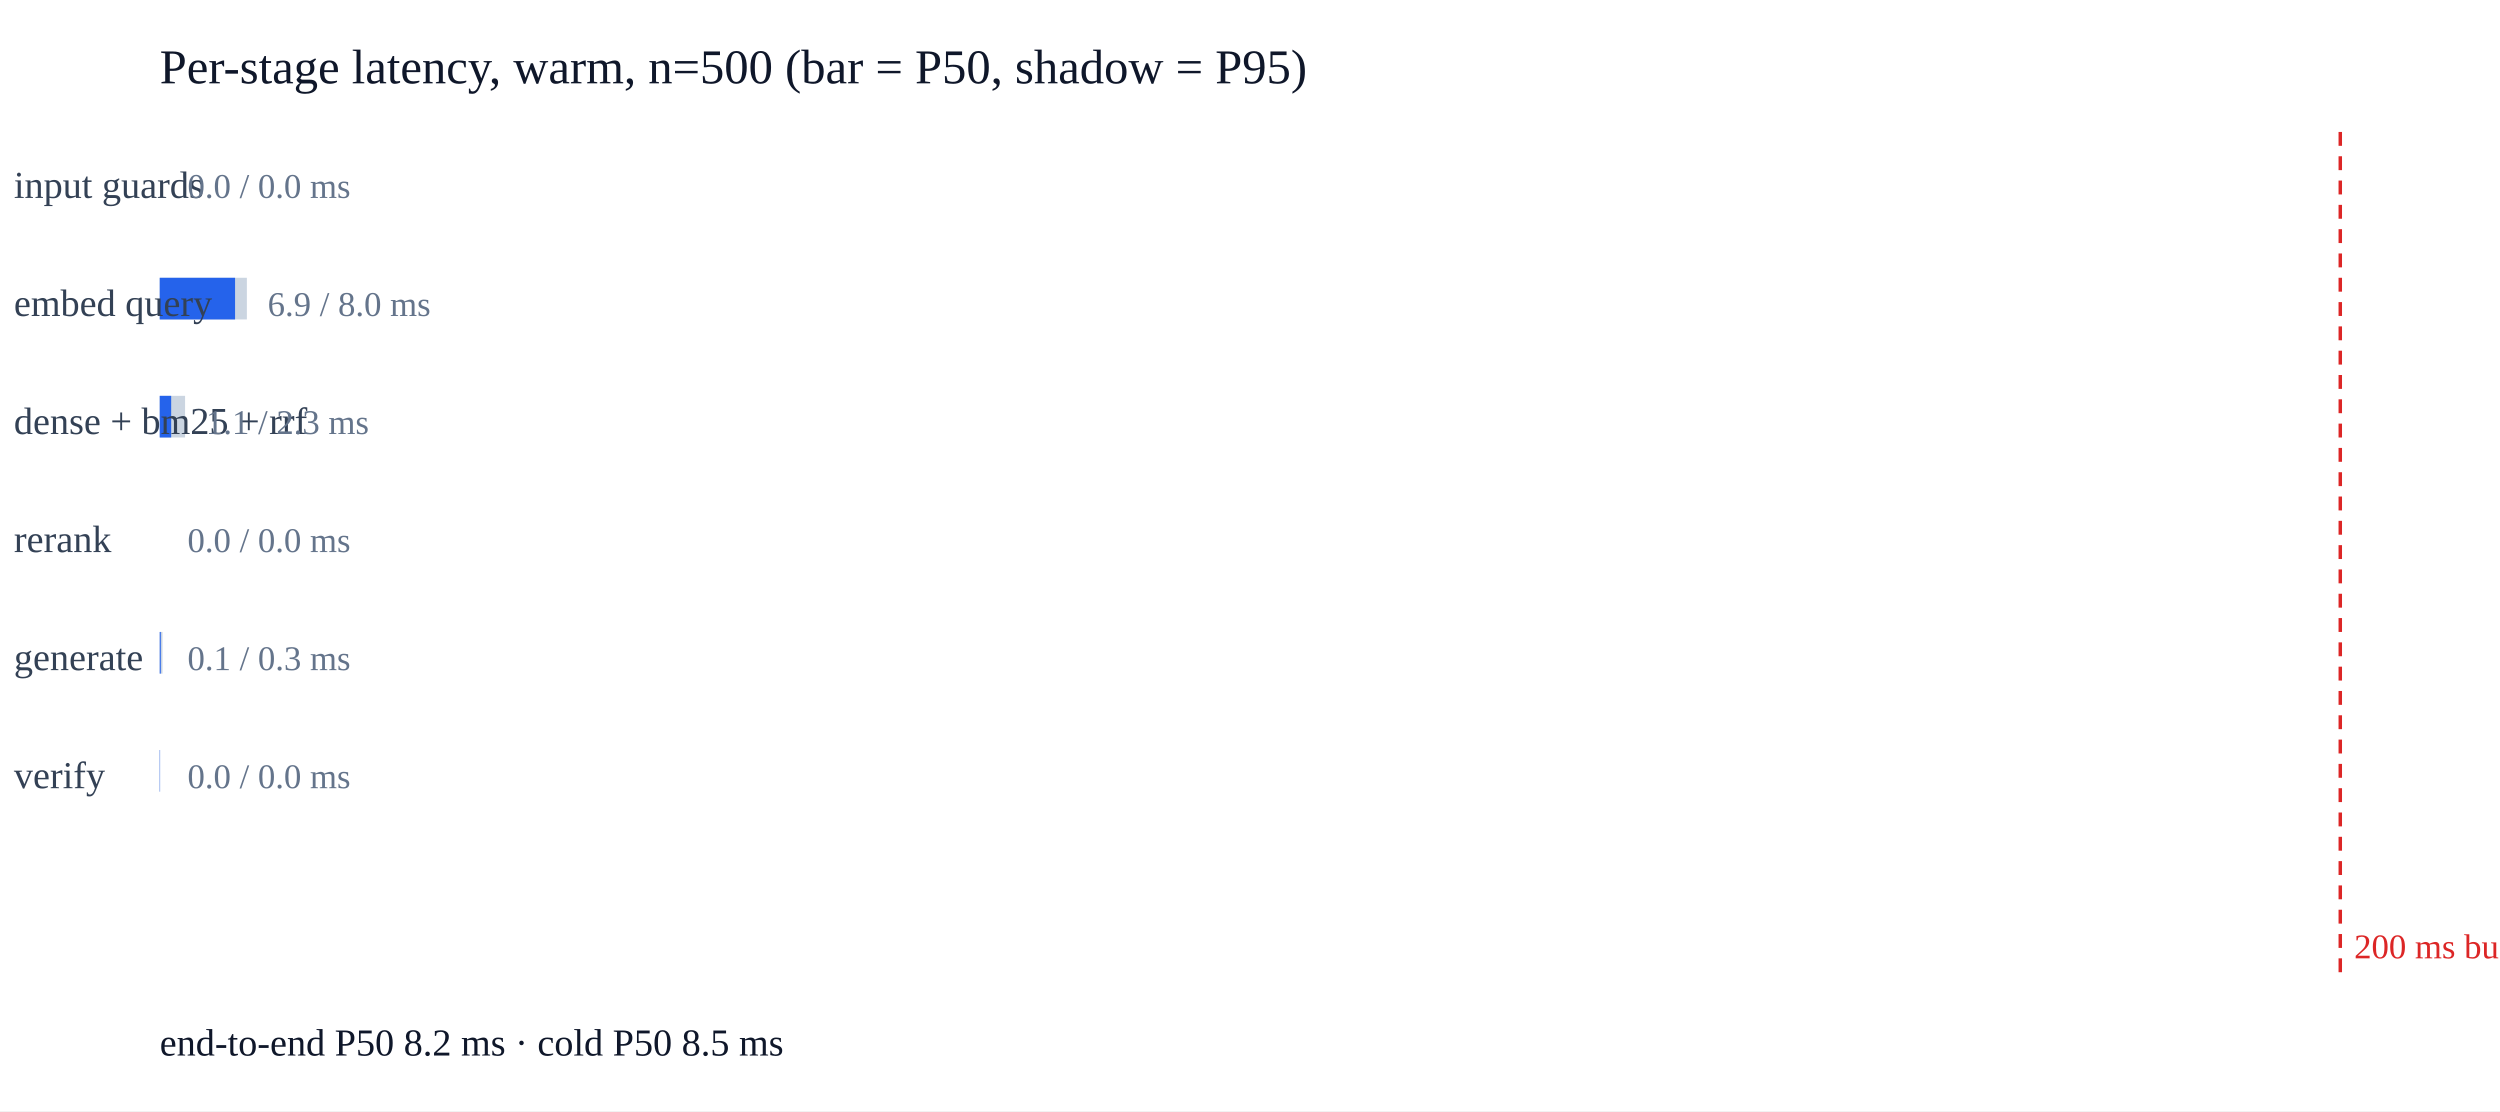
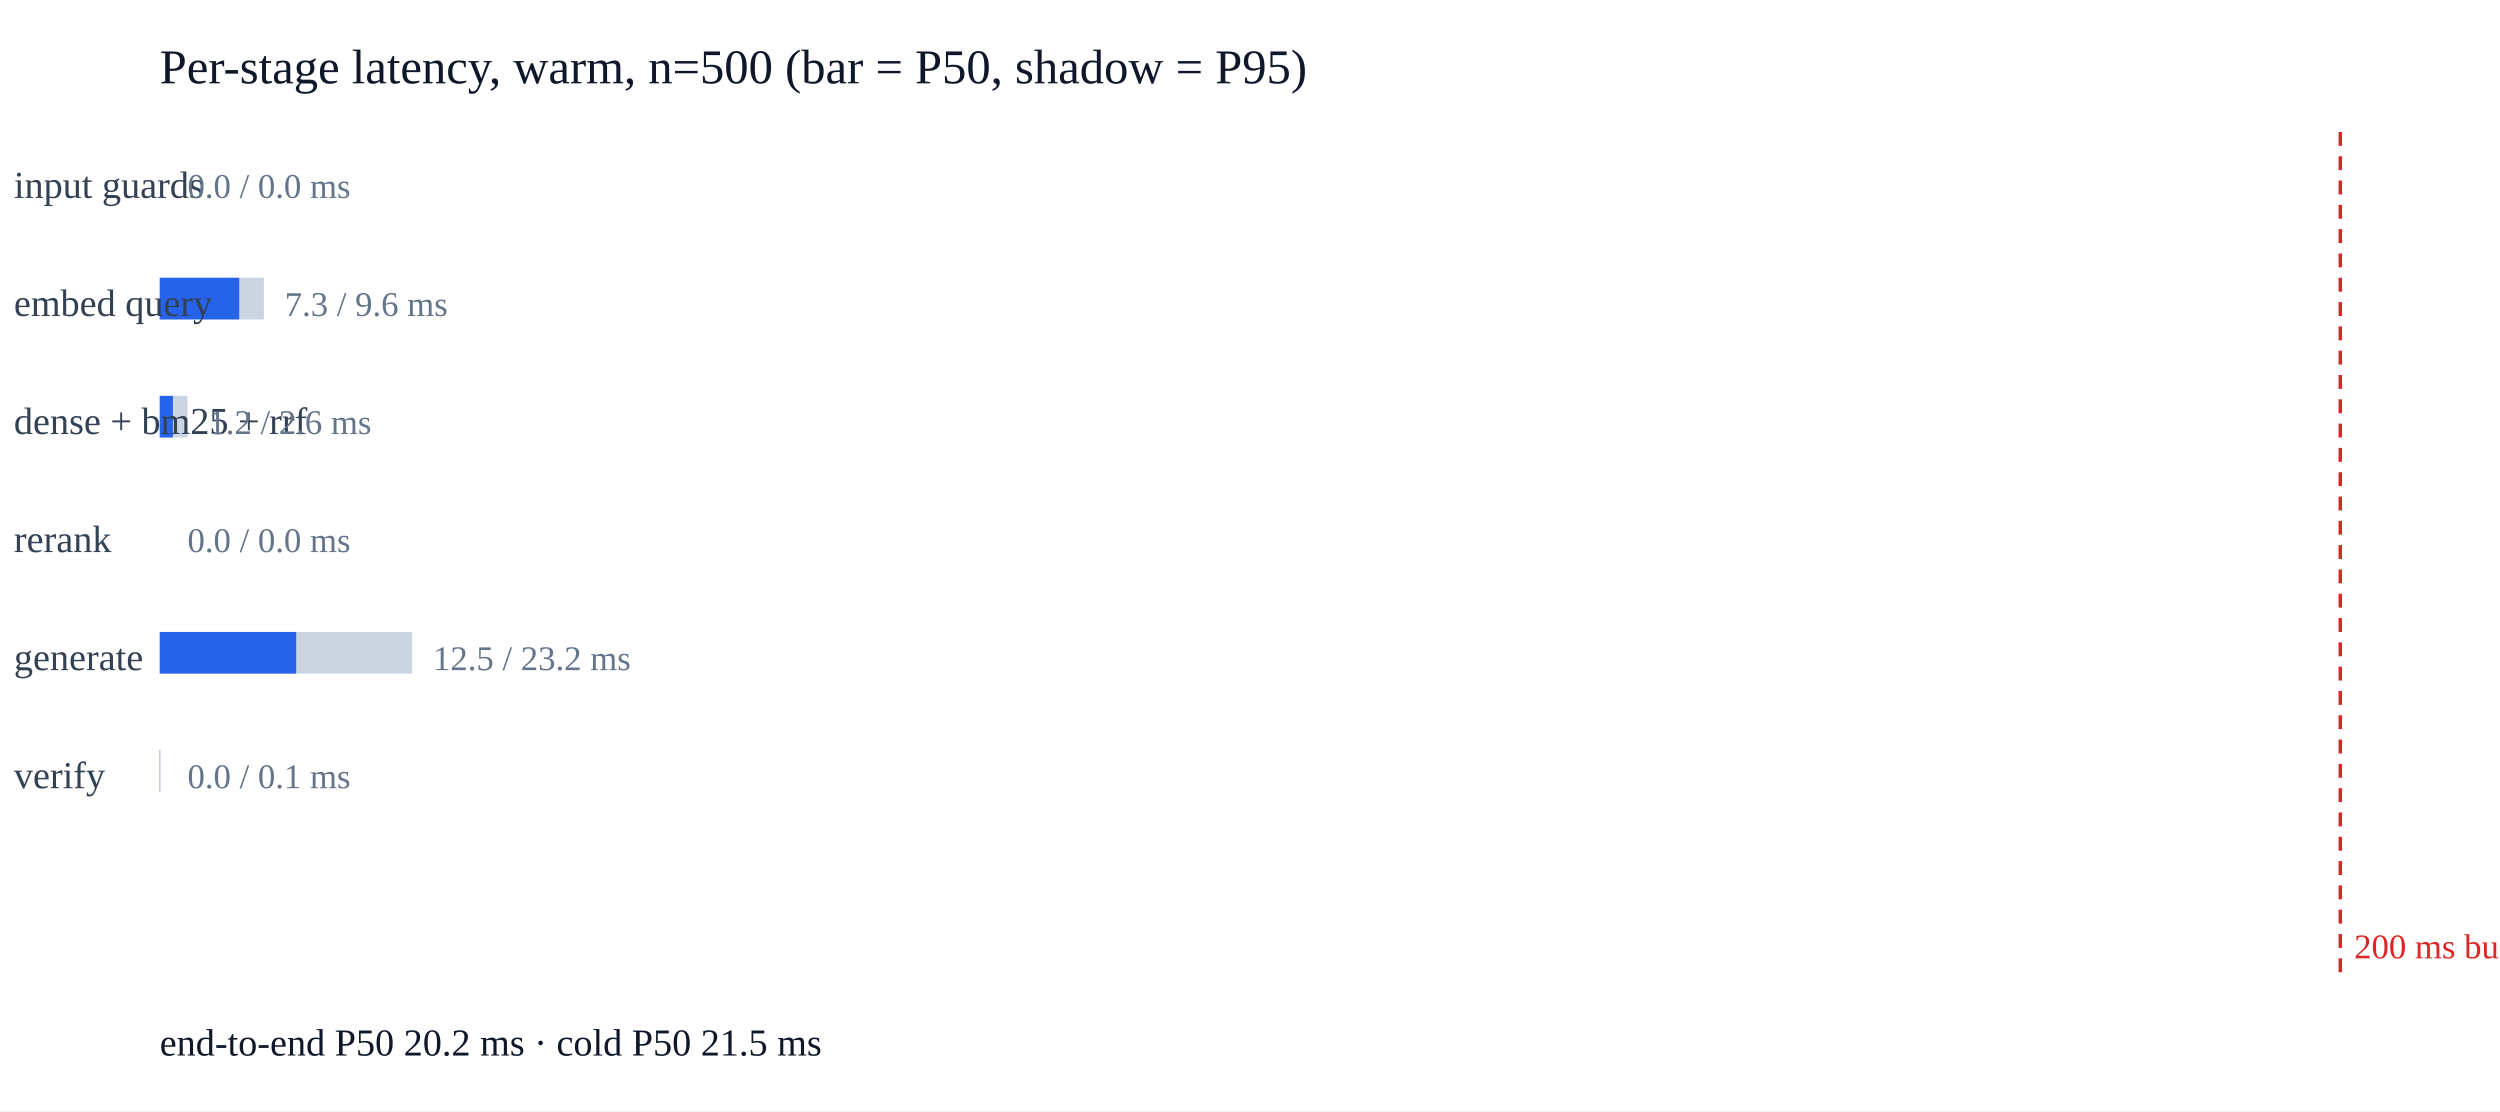
<svg xmlns="http://www.w3.org/2000/svg" width="720" height="320" viewBox="0 0 720 320">
  <rect width="720" height="320" fill="white" />
  <text x="46" y="24" font-size="14" fill="#0f172a">Per-stage latency, warm, n=500 (bar = P50, shadow = P95)</text>
  <rect x="46" y="46" width="0.0" height="12" fill="#cbd5e1" />
  <rect x="46" y="46" width="0.0" height="12" fill="#2563eb" />
  <text x="4" y="57" font-size="11" fill="#334155">input guards</text>
  <text x="54" y="57" font-size="10" fill="#64748b">0.0 / 0.0 ms</text>
-   <rect x="46" y="80" width="25.1" height="12" fill="#cbd5e1" />
-   <rect x="46" y="80" width="21.7" height="12" fill="#2563eb" />
+   <rect x="46" y="80" width="30.0" height="12" fill="#cbd5e1" />
+   <rect x="46" y="80" width="22.9" height="12" fill="#2563eb" />
  <text x="4" y="91" font-size="11" fill="#334155">embed query</text>
-   <text x="77.079" y="91" font-size="10" fill="#64748b">6.9 / 8.0 ms</text>
-   <rect x="46" y="114" width="7.3" height="12" fill="#cbd5e1" />
-   <rect x="46" y="114" width="3.3" height="12" fill="#2563eb" />
+   <text x="81.996" y="91" font-size="10" fill="#64748b">7.3 / 9.6 ms</text>
+   <rect x="46" y="114" width="8.0" height="12" fill="#cbd5e1" />
+   <rect x="46" y="114" width="3.8" height="12" fill="#2563eb" />
  <text x="4" y="125" font-size="11" fill="#334155">dense + bm25 + rrf</text>
-   <text x="59.313" y="125" font-size="10" fill="#64748b">1.1 / 2.3 ms</text>
+   <text x="60.02" y="125" font-size="10" fill="#64748b">1.2 / 2.6 ms</text>
  <rect x="46" y="148" width="0.0" height="12" fill="#cbd5e1" />
  <rect x="46" y="148" width="0.0" height="12" fill="#2563eb" />
  <text x="4" y="159" font-size="11" fill="#334155">rerank</text>
  <text x="54" y="159" font-size="10" fill="#64748b">0.0 / 0.0 ms</text>
-   <rect x="46" y="182" width="0.8" height="12" fill="#cbd5e1" />
-   <rect x="46" y="182" width="0.3" height="12" fill="#2563eb" />
+   <rect x="46" y="182" width="72.7" height="12" fill="#cbd5e1" />
+   <rect x="46" y="182" width="39.3" height="12" fill="#2563eb" />
  <text x="4" y="193" font-size="11" fill="#334155">generate</text>
-   <text x="54" y="193" font-size="10" fill="#64748b">0.1 / 0.3 ms</text>
-   <rect x="46" y="216" width="0.1" height="12" fill="#cbd5e1" />
+   <text x="124.704" y="193" font-size="10" fill="#64748b">12.5 / 23.2 ms</text>
+   <rect x="46" y="216" width="0.2" height="12" fill="#cbd5e1" />
  <rect x="46" y="216" width="0.1" height="12" fill="#2563eb" />
  <text x="4" y="227" font-size="11" fill="#334155">verify</text>
-   <text x="54" y="227" font-size="10" fill="#64748b">0.0 / 0.0 ms</text>
+   <text x="54" y="227" font-size="10" fill="#64748b">0.0 / 0.1 ms</text>
  <line x1="674.0" y1="38" x2="674.0" y2="280" stroke="#dc2626" stroke-dasharray="4 3" />
  <text x="678.0" y="276" font-size="10" fill="#dc2626">200 ms budget</text>
-   <text x="46" y="304" font-size="11" fill="#0f172a">end-to-end P50 8.2 ms · cold P50 8.5 ms</text>
+   <text x="46" y="304" font-size="11" fill="#0f172a">end-to-end P50 20.2 ms · cold P50 21.5 ms</text>
</svg>
